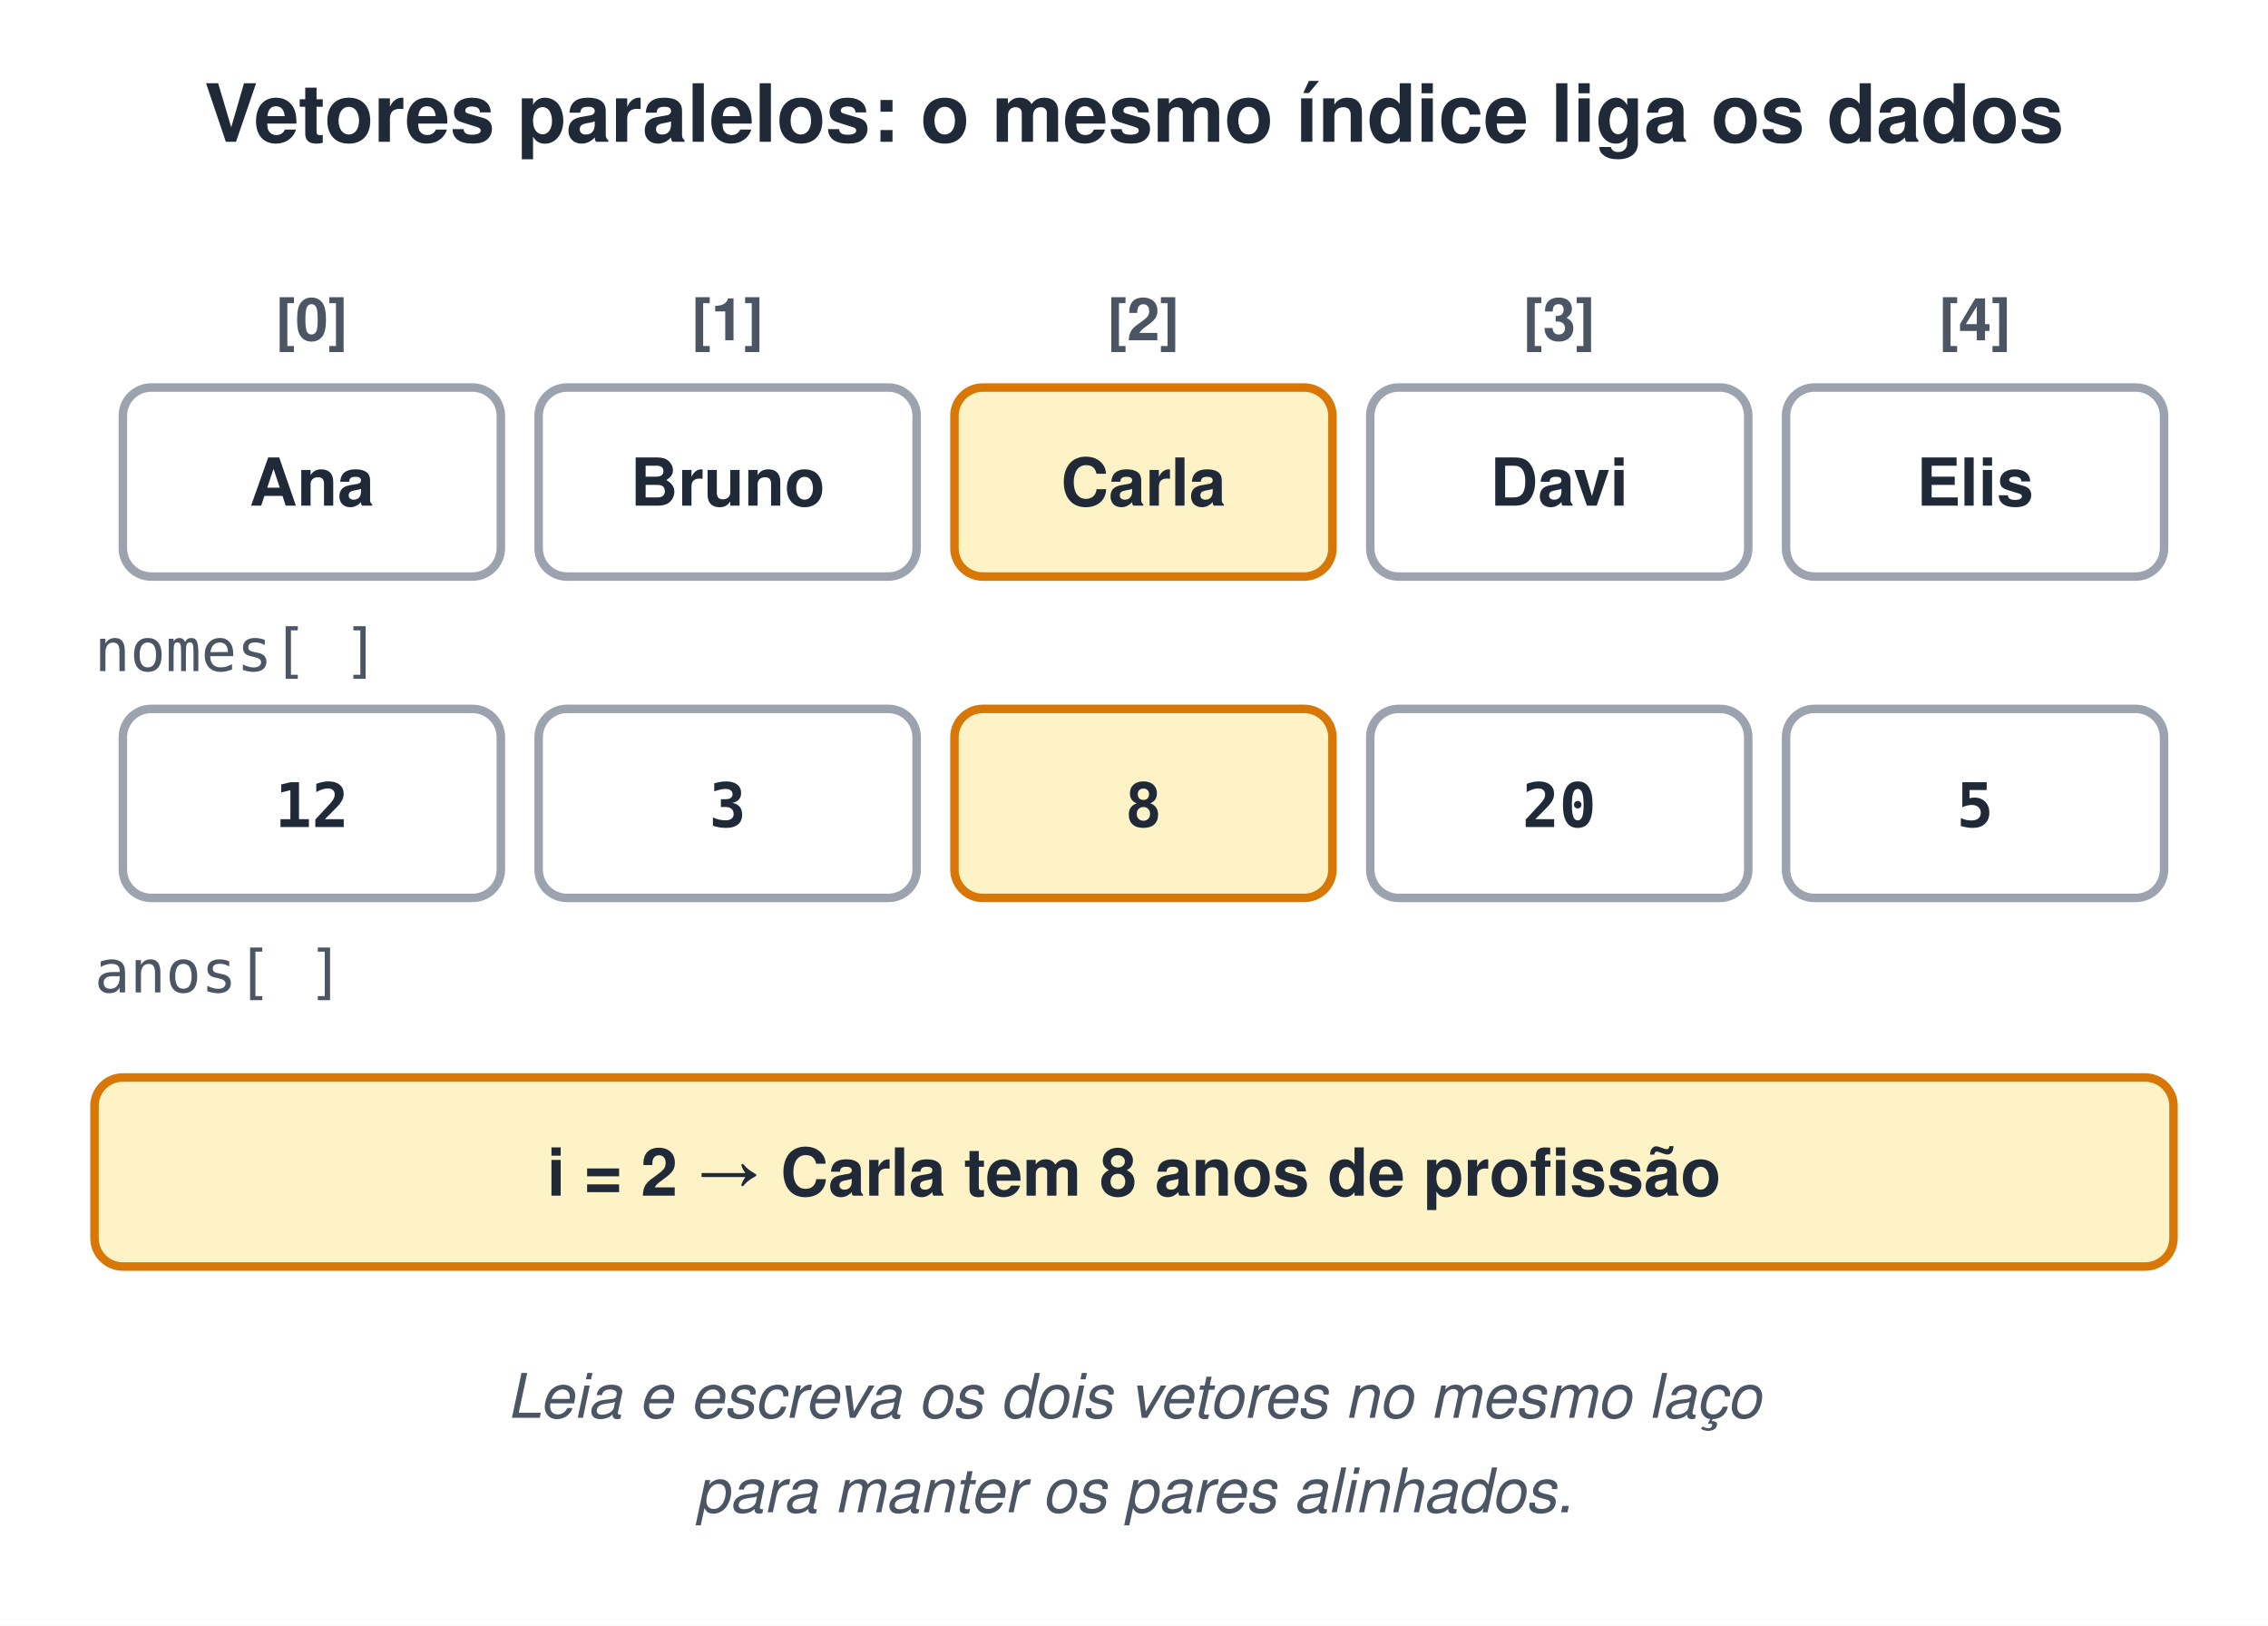
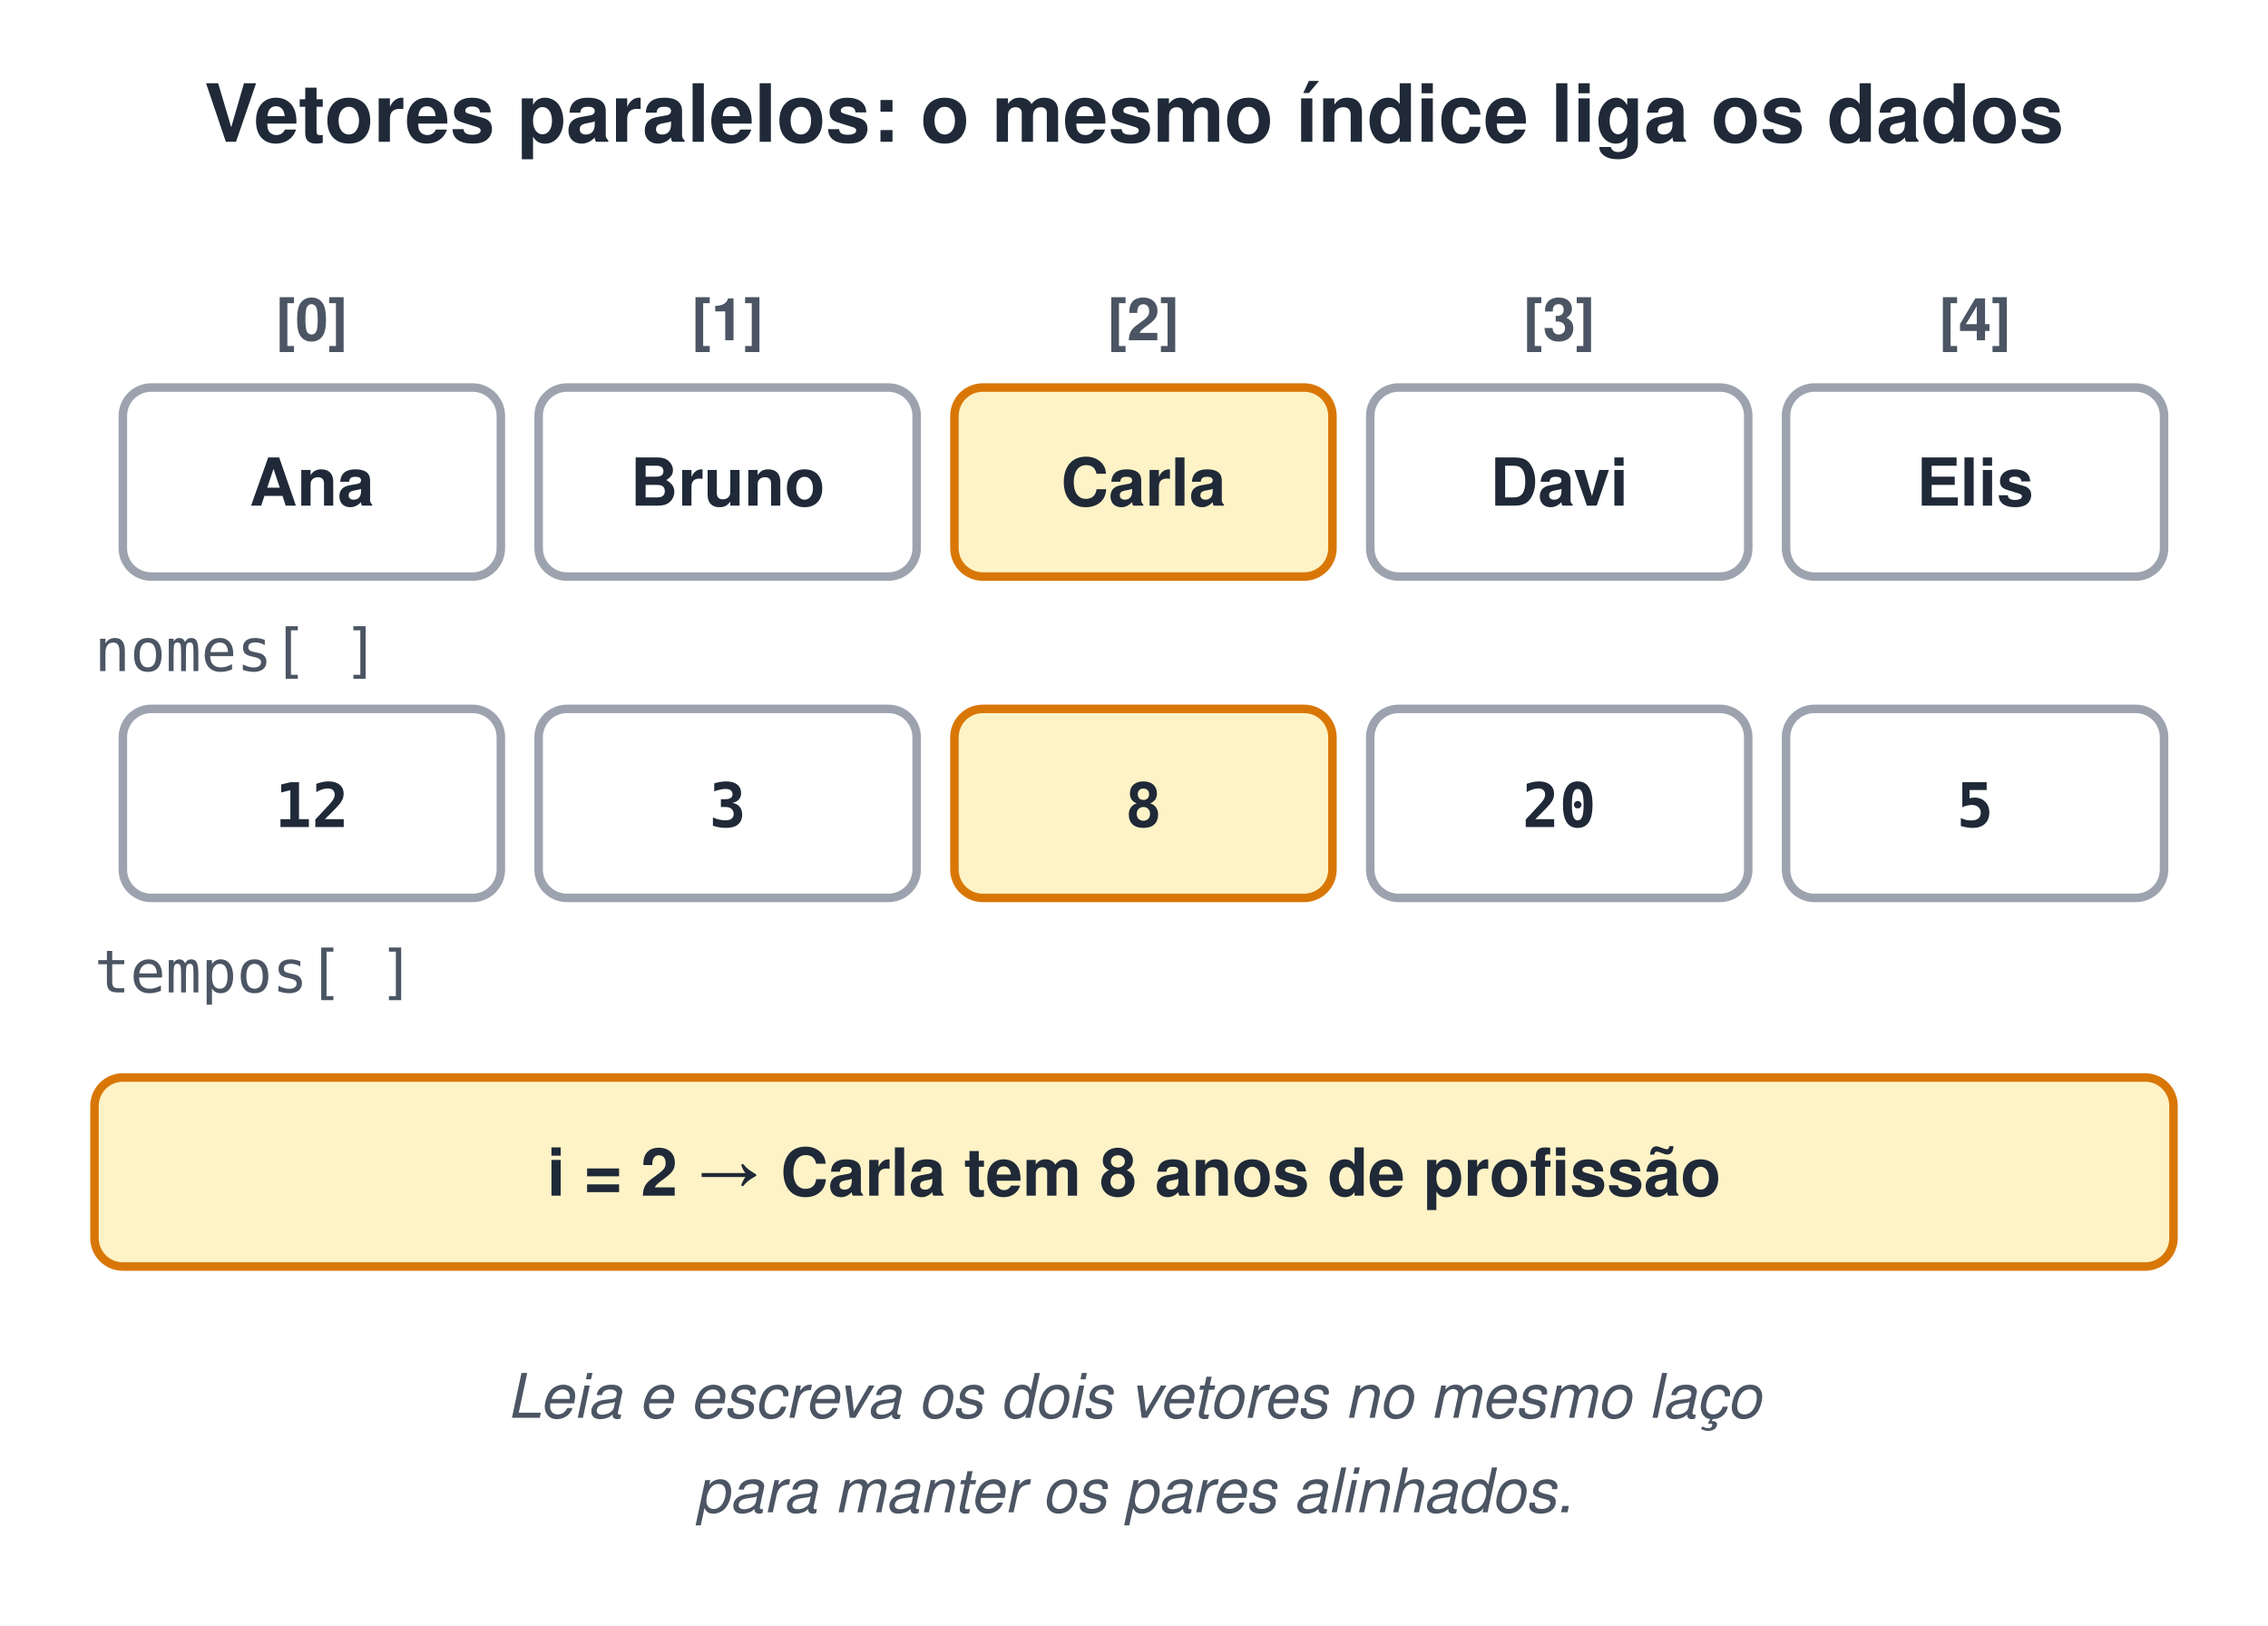
<svg xmlns="http://www.w3.org/2000/svg" width="480" height="344" viewBox="0 0 480 344">
  <style>text{white-space:pre;font-family:Helvetica,Arial,sans-serif;font-size:14px;fill:#1F2937}.t{font-size:17px;font-weight:bold}.b{font-weight:bold}.m{font-family:Menlo,Consolas,monospace;font-size:13px}.s{font-size:12.5px;fill:#4B5563}.n{font-size:13px;font-style:italic;fill:#4B5563}.c{text-anchor:middle}.r{text-anchor:end}.xB{fill:#DBEAFE;stroke:#2563EB}.xG{fill:#DCFCE7;stroke:#16A34A}.xO{fill:#FEF3C7;stroke:#D97706}.xP{fill:#EDE9FE;stroke:#7C3AED}.xR{fill:#FEE2E2;stroke:#DC2626}.xY{fill:#F3F4F6;stroke:#9CA3AF}.xW{fill:#fff;stroke:#9CA3AF}.xT{fill:#CCFBF1;stroke:#0D9488}.xK{fill:#FCE7F3;stroke:#DB2777}rect,ellipse,polygon{stroke-width:1.8}.l{stroke:#6B7280;stroke-width:1.8;fill:none}.d{stroke-dasharray:5 4}</style>
  <defs>
    <marker id="a" viewBox="0 0 10 10" refX="9" refY="5" markerWidth="7" markerHeight="7" orient="auto-start-reverse">
      <path d="M0,0L10,5L0,10z" fill="#6B7280" />
    </marker>
  </defs>
  <rect width="100%" height="100%" fill="#fff" />
  <text x="240.0" y="30" class="t c">Vetores paralelos: o mesmo índice liga os dados</text>
  <text x="66" y="72" class="s b c">[0]</text>
  <rect x="26" y="82" width="80" height="40" rx="6" class="xW" />
  <text x="66" y="107" class="b c">Ana</text>
  <rect x="26" y="150" width="80" height="40" rx="6" class="xW" />
  <text x="66" y="175" class="m b c">12</text>
  <text x="154" y="72" class="s b c">[1]</text>
  <rect x="114" y="82" width="80" height="40" rx="6" class="xW" />
  <text x="154" y="107" class="b c">Bruno</text>
  <rect x="114" y="150" width="80" height="40" rx="6" class="xW" />
  <text x="154" y="175" class="m b c">3</text>
  <text x="242" y="72" class="s b c">[2]</text>
  <rect x="202" y="82" width="80" height="40" rx="6" class="xO" />
  <text x="242" y="107" class="b c">Carla</text>
  <rect x="202" y="150" width="80" height="40" rx="6" class="xO" />
  <text x="242" y="175" class="m b c">8</text>
  <text x="330" y="72" class="s b c">[3]</text>
  <rect x="290" y="82" width="80" height="40" rx="6" class="xW" />
  <text x="330" y="107" class="b c">Davi</text>
  <rect x="290" y="150" width="80" height="40" rx="6" class="xW" />
  <text x="330" y="175" class="m b c">20</text>
  <text x="418" y="72" class="s b c">[4]</text>
  <rect x="378" y="82" width="80" height="40" rx="6" class="xW" />
  <text x="418" y="107" class="b c">Elis</text>
  <rect x="378" y="150" width="80" height="40" rx="6" class="xW" />
  <text x="418" y="175" class="m b c">5</text>
  <text x="20" y="142" class="m s">nomes[ ]</text>
-   <text x="20" y="210" class="m s">anos[ ]</text>
+   <text x="20" y="210" class="m s">tempos[ ]</text>
  <rect x="20" y="228" width="440" height="40" rx="6" class="xO" />
  <text x="240" y="253" class="b c">i = 2 → Carla tem 8 anos de profissão</text>
  <text x="240.0" y="300" class="n c">Leia e escreva os dois vetores no mesmo laço</text>
  <text x="240.0" y="320" class="n c">para manter os pares alinhados.</text>
</svg>
